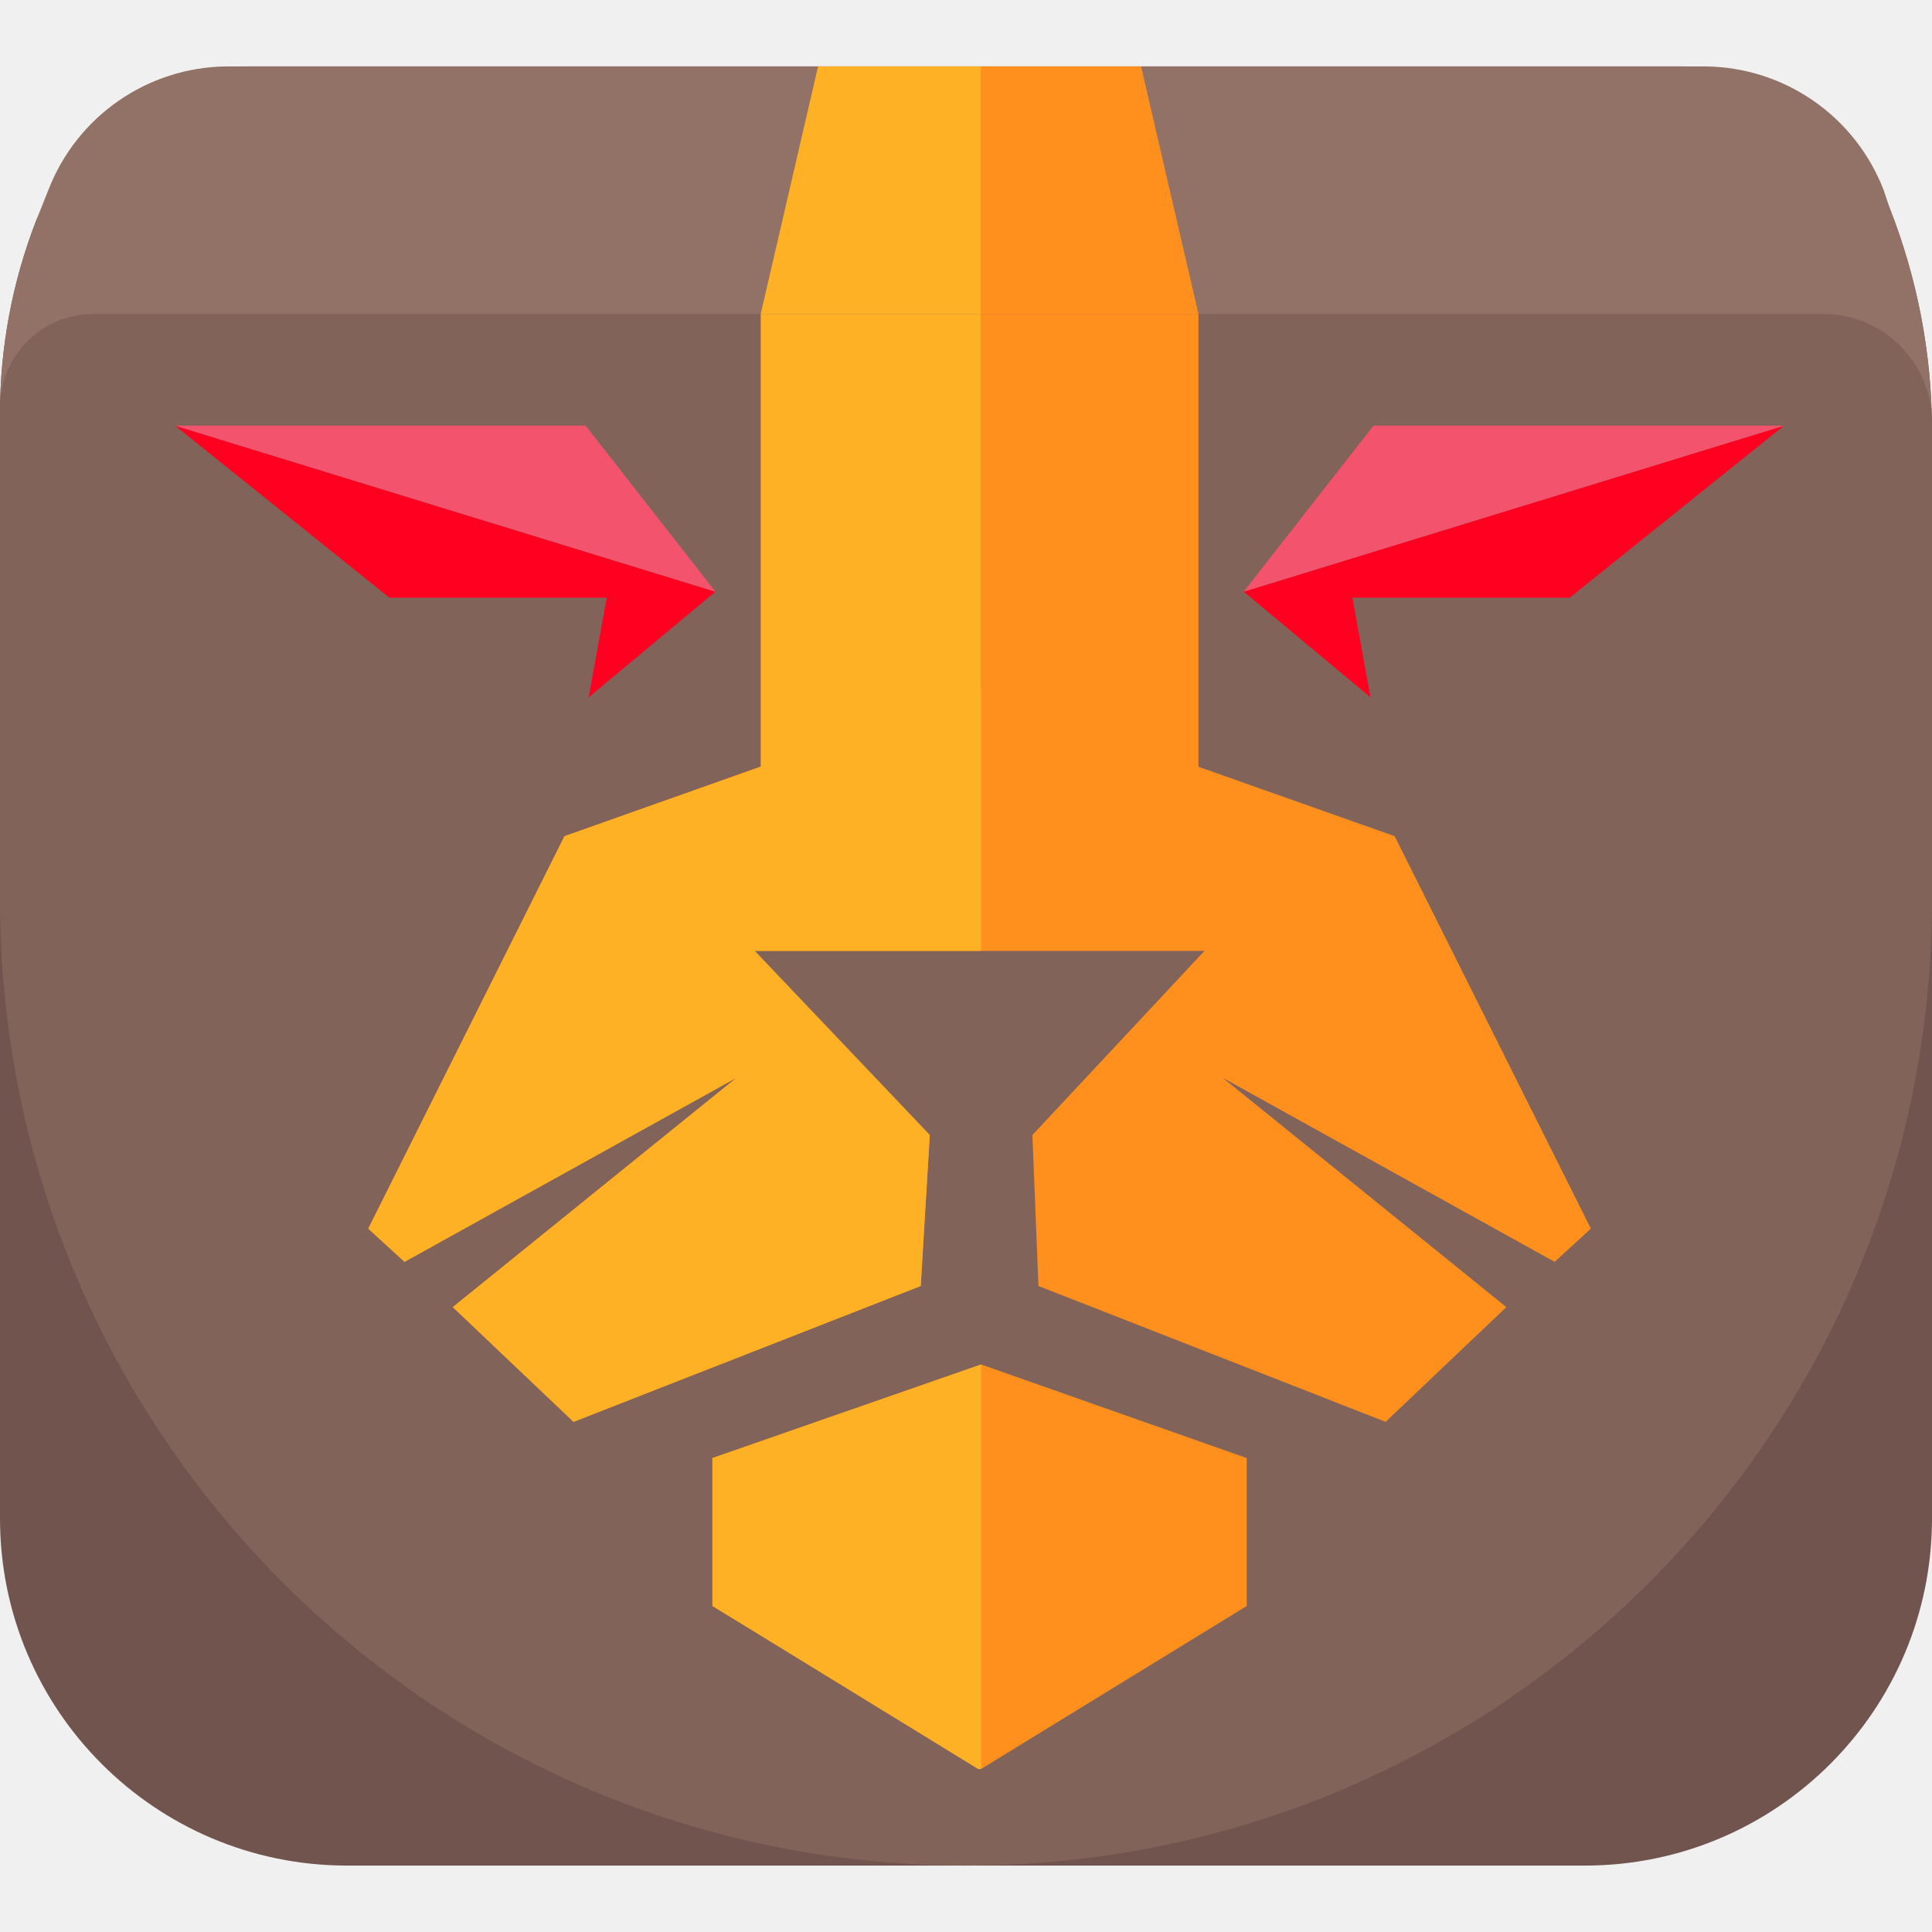
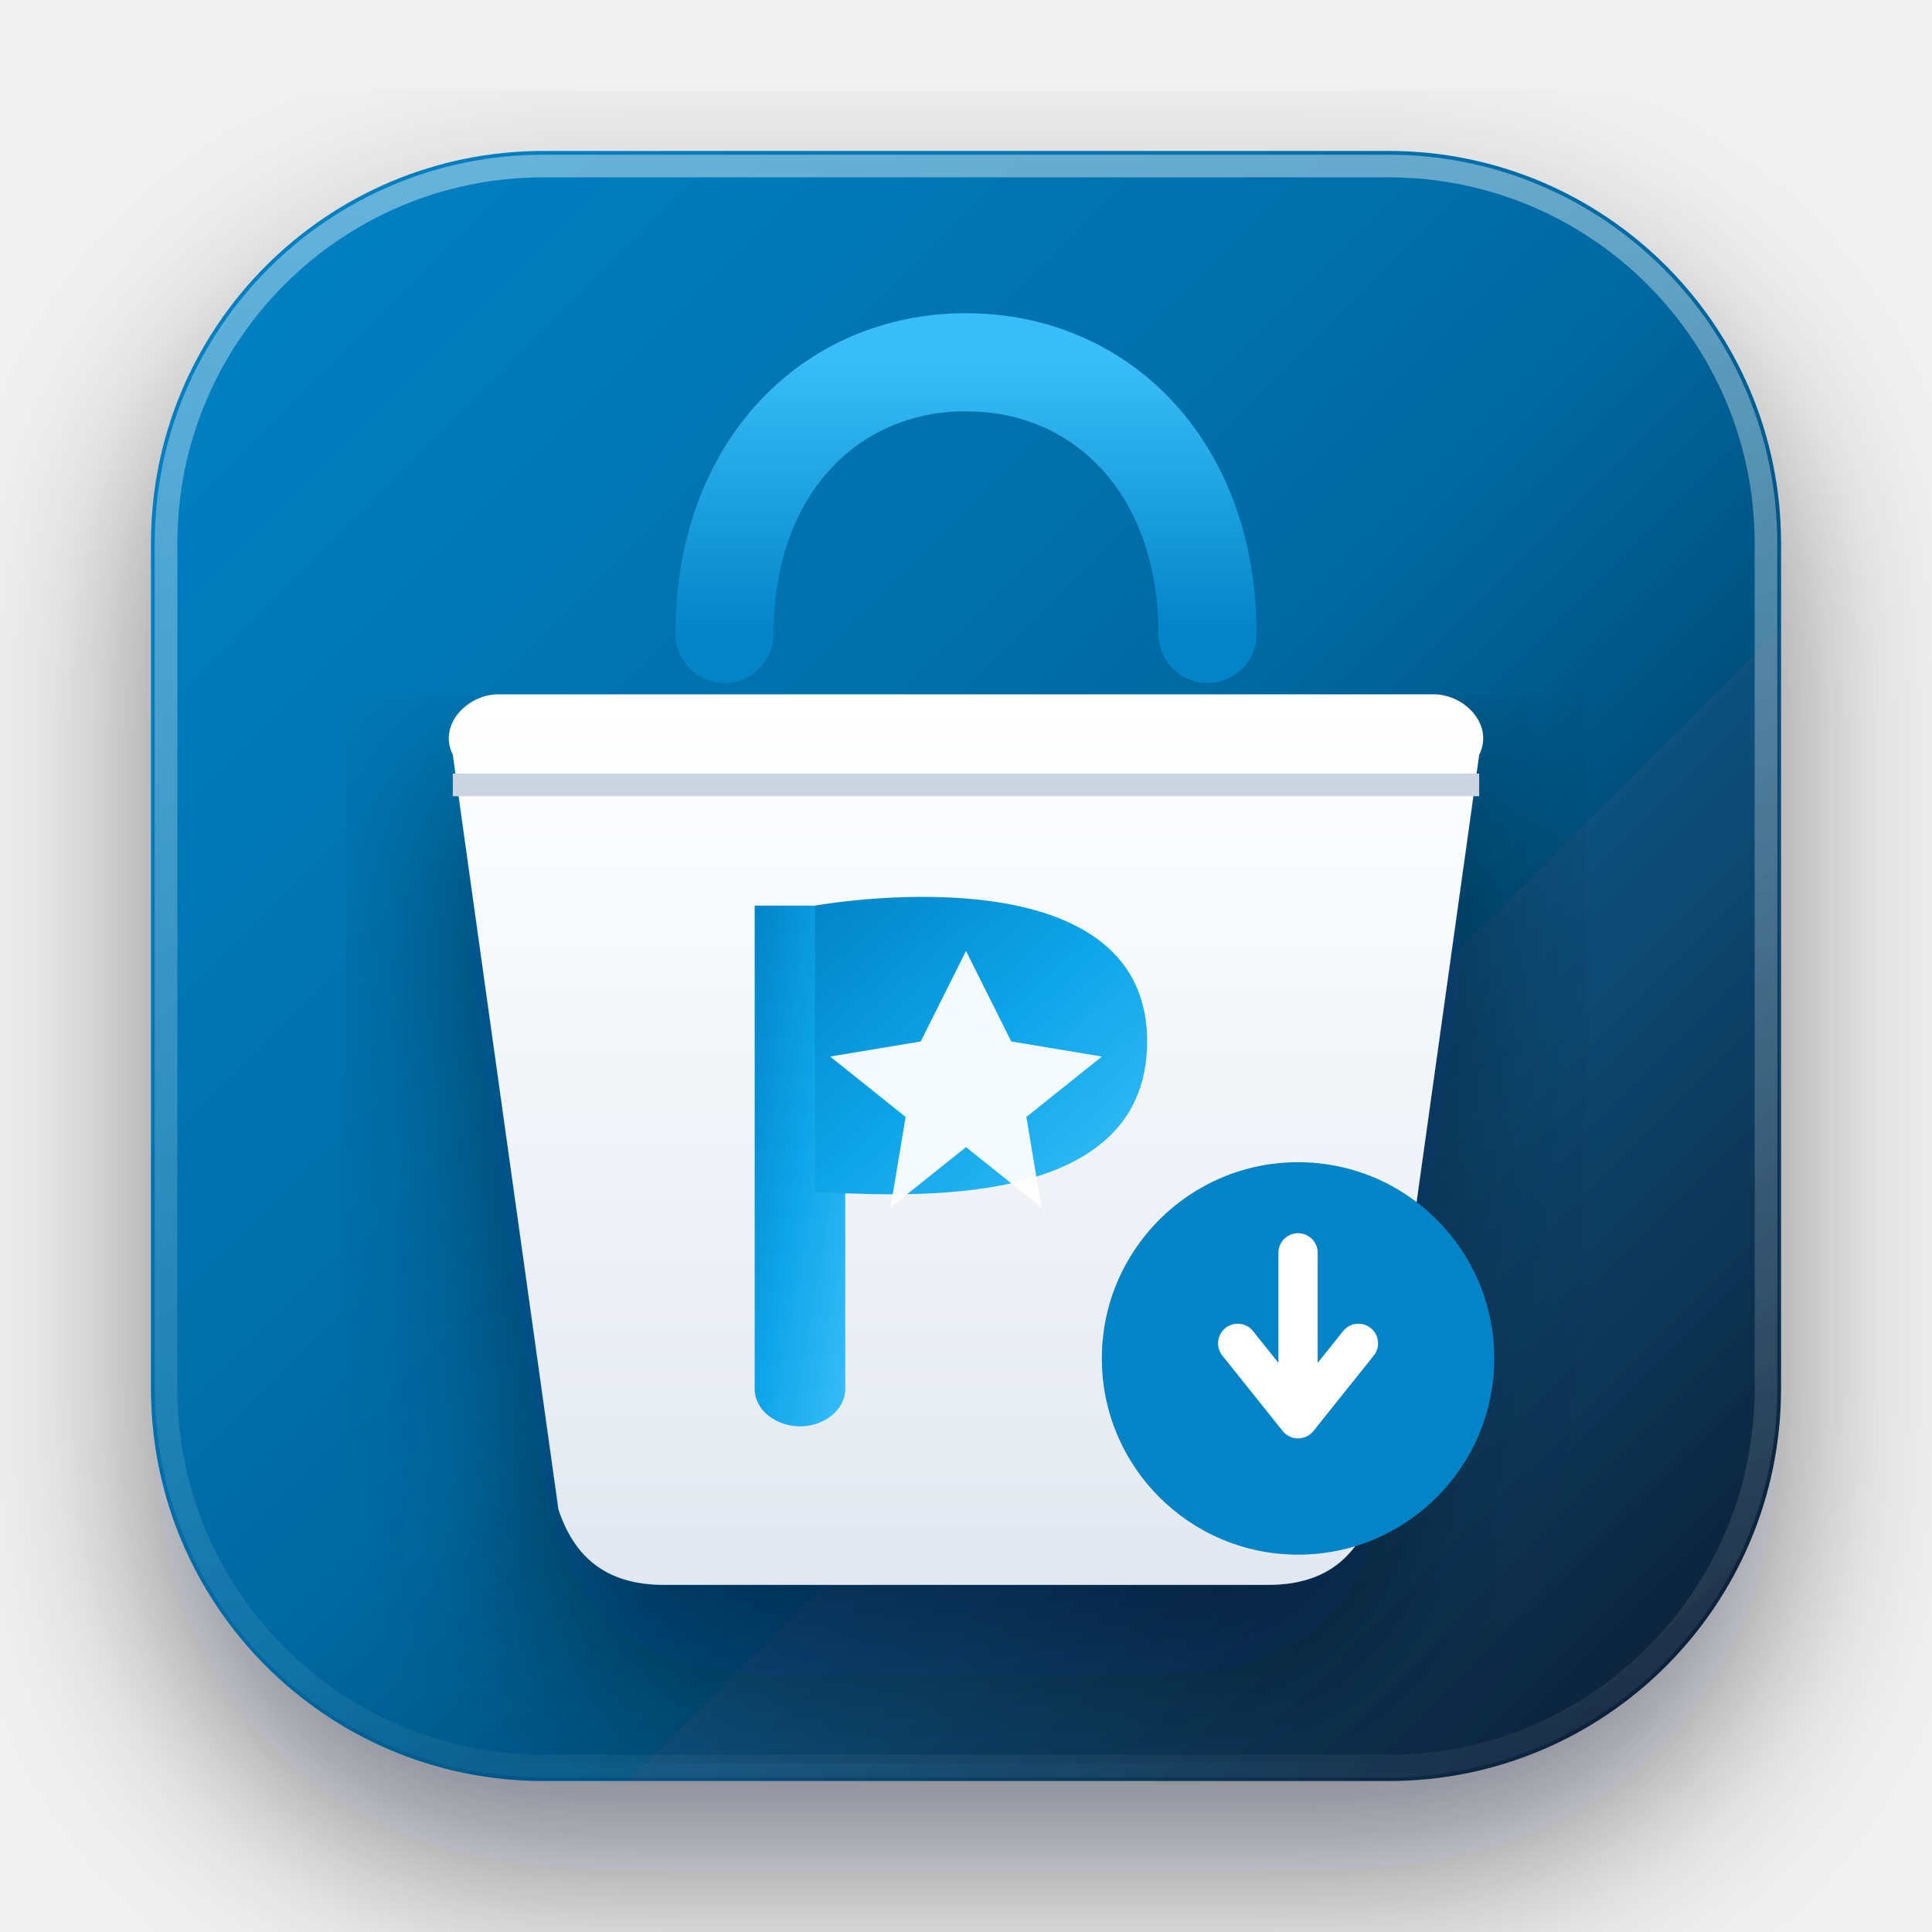
- <svg xmlns="http://www.w3.org/2000/svg" id="Layer_1" data-name="Layer 1" viewBox="0 0 64 64">
+ <svg xmlns="http://www.w3.org/2000/svg" width="128" height="128" viewBox="0 0 128 128" version="1.1" id="parslinux-software-icon">
  <defs>
-     <style>.cls-1{fill:#72544e;}.cls-2{fill:#927266;}.cls-3{fill:#82635a;}.cls-4{fill:#ff0020;}.cls-5{fill:#f4536e;}.cls-6{fill:#ff901d;}.cls-7{fill:#ffb125;}</style>
+     <filter id="dropShadow" x="-10%" y="-10%" width="120%" height="130%">
+       <feDropShadow dx="0" dy="6" stdDeviation="6" flood-color="#020617" flood-opacity="0.45" />
+     </filter>
+     <filter id="glowEffect" x="-20%" y="-20%" width="140%" height="140%">
+       <feGaussianBlur stdDeviation="3" result="blur" />
+       <feComposite in="SourceGraphic" in2="blur" operator="over" />
+     </filter>
+     <linearGradient id="baseGradient" x1="0%" y1="0%" x2="100%" y2="100%">
+       <stop offset="0%" stop-color="#0284c7" />
+       <stop offset="50%" stop-color="#0369a1" />
+       <stop offset="100%" stop-color="#0f172a" />
+     </linearGradient>
+     <linearGradient id="borderGradient" x1="0%" y1="0%" x2="0%" y2="100%">
+       <stop offset="0%" stop-color="#ffffff" stop-opacity="0.4" />
+       <stop offset="100%" stop-color="#ffffff" stop-opacity="0.05" />
+     </linearGradient>
+     <linearGradient id="bagGradient" x1="0%" y1="0%" x2="0%" y2="100%">
+       <stop offset="0%" stop-color="#ffffff" />
+       <stop offset="100%" stop-color="#e2e8f0" />
+     </linearGradient>
+     <linearGradient id="emblemGradient" x1="0%" y1="0%" x2="100%" y2="100%">
+       <stop offset="0%" stop-color="#0284c7" />
+       <stop offset="50%" stop-color="#0ea5e9" />
+       <stop offset="100%" stop-color="#38bdf8" />
+     </linearGradient>
+     <linearGradient id="handleGradient" x1="0%" y1="0%" x2="0%" y2="100%">
+       <stop offset="0%" stop-color="#38bdf8" />
+       <stop offset="100%" stop-color="#0284c7" />
+     </linearGradient>
  </defs>
-   <path class="cls-1" d="M55.8,2.2H8.2A7.4,7.4,0,0,0,1.4,6.9l-.2.4A17.7,17.7,0,0,0,0,13.7V50.3A11.5,11.5,0,0,0,11.5,61.8h41A11.5,11.5,0,0,0,64,50.3V14.2a20.2,20.2,0,0,0-1.4-7.3h0A7.4,7.4,0,0,0,55.8,2.2Z" />
-   <path class="cls-2" d="M64,23.1V14.2a20.2,20.2,0,0,0-1.4-7.3l-.2-.6a6.4,6.4,0,0,0-5.9-4.1H7.5A6.4,6.4,0,0,0,1.6,6.3l-.4,1A17.7,17.7,0,0,0,0,13.7v9.4Z" />
-   <path class="cls-3" d="M32,61.8h0a32,32,0,0,1-32-32V13.4a3.1,3.1,0,0,1,3-3H60.4A3.6,3.6,0,0,1,64,14V29.8A32,32,0,0,1,32,61.8Z" />
-   <polygon class="cls-4" points="12.9 19.8 20.1 19.8 19.5 23.1 23.7 19.6 5.8 14.1 12.9 19.8" />
-   <polygon class="cls-5" points="5.8 14.1 23.7 19.6 19.4 14.1 5.8 14.1" />
-   <polygon class="cls-4" points="52 19.8 44.8 19.8 45.4 23.1 41.2 19.6 59.1 14.1 52 19.8" />
-   <polygon class="cls-5" points="59.1 14.1 41.2 19.6 45.5 14.1 59.1 14.1" />
-   <polygon class="cls-6" points="41.3 48.3 32.5 45.2 32.5 45.2 32.5 45.2 23.6 48.3 23.6 53.2 32.5 58.6 32.5 58.6 32.5 58.6 41.3 53.2 41.3 48.3" />
-   <polygon class="cls-7" points="23.6 48.3 23.6 53.2 32.4 58.6 32.5 58.6 32.5 58.6 32.5 45.2 32.5 45.2 23.6 48.3" />
-   <polygon class="cls-6" points="39.7 10.4 32.5 10.4 32.5 2.2 37.8 2.2 39.7 10.4" />
-   <polygon class="cls-7" points="25.2 10.4 32.5 10.4 32.5 2.2 27.1 2.2 25.2 10.4" />
-   <polygon class="cls-6" points="52.7 40.7 46.2 27.7 39.7 25.4 39.7 10.4 32.5 10.4 32.5 22.8 32.5 22.8 18.7 27.7 12.2 40.7 13.4 41.8 24.4 35.7 15 43.3 19 47.1 30.5 42.6 30.8 37.6 25 31.5 39.9 31.5 34.2 37.6 34.4 42.6 45.9 47.1 49.9 43.3 40.5 35.7 51.5 41.8 52.7 40.7" />
-   <polygon class="cls-7" points="32.5 10.4 25.2 10.4 25.2 25.4 18.7 27.7 12.2 40.7 13.4 41.8 24.4 35.7 15 43.3 19 47.1 30.5 42.6 30.8 37.6 25 31.5 32.5 31.5 32.5 25.5 32.5 25.5 32.5 10.4" />
+   <rect x="10" y="10" width="108" height="108" rx="26" ry="26" fill="url(#baseGradient)" filter="url(#dropShadow)" />
+   <rect x="11" y="11" width="106" height="106" rx="25" ry="25" fill="none" stroke="url(#borderGradient)" stroke-width="1.5" />
+   <path d="M 48 42 C 48 31 55 24 64 24 C 73 24 80 31 80 42" fill="none" stroke="url(#handleGradient)" stroke-width="6.5" stroke-linecap="round" />
+   <path d="M 33 46 C 31 46 29 48 30 50 L 37 100 C 38 103 40 105 44 105 L 84 105 C 88 105 90 103 91 100 L 98 50 C 99 48 97 46 95 46 Z" fill="url(#bagGradient)" filter="url(#dropShadow)" />
+   <path d="M 30 52 L 98 52" stroke="#cbd5e1" stroke-width="1.5" />
+   <path d="M 50 60 L 50 92 C 50 93.5 51.5 94.5 53 94.5 C 54.5 94.5 56 93.5 56 92 L 56 60 Z" fill="url(#emblemGradient)" />
+   <path d="M 54 60 C 54 60 76 56 76 69 C 76 81 58 79 54 79 Z" fill="url(#emblemGradient)" />
+   <path d="M 64 63 L 67 69 L 73 70 L 68 74 L 69 80 L 64 76 L 59 80 L 60 74 L 55 70 L 61 69 Z" fill="#ffffff" opacity="0.95" />
+   <circle cx="86" cy="90" r="13" fill="#0284c7" />
+   <path d="M 86 83 L 86 93 M 82 89 L 86 94 L 90 89" fill="none" stroke="#ffffff" stroke-width="2.6" stroke-linecap="round" stroke-linejoin="round" />
</svg>
